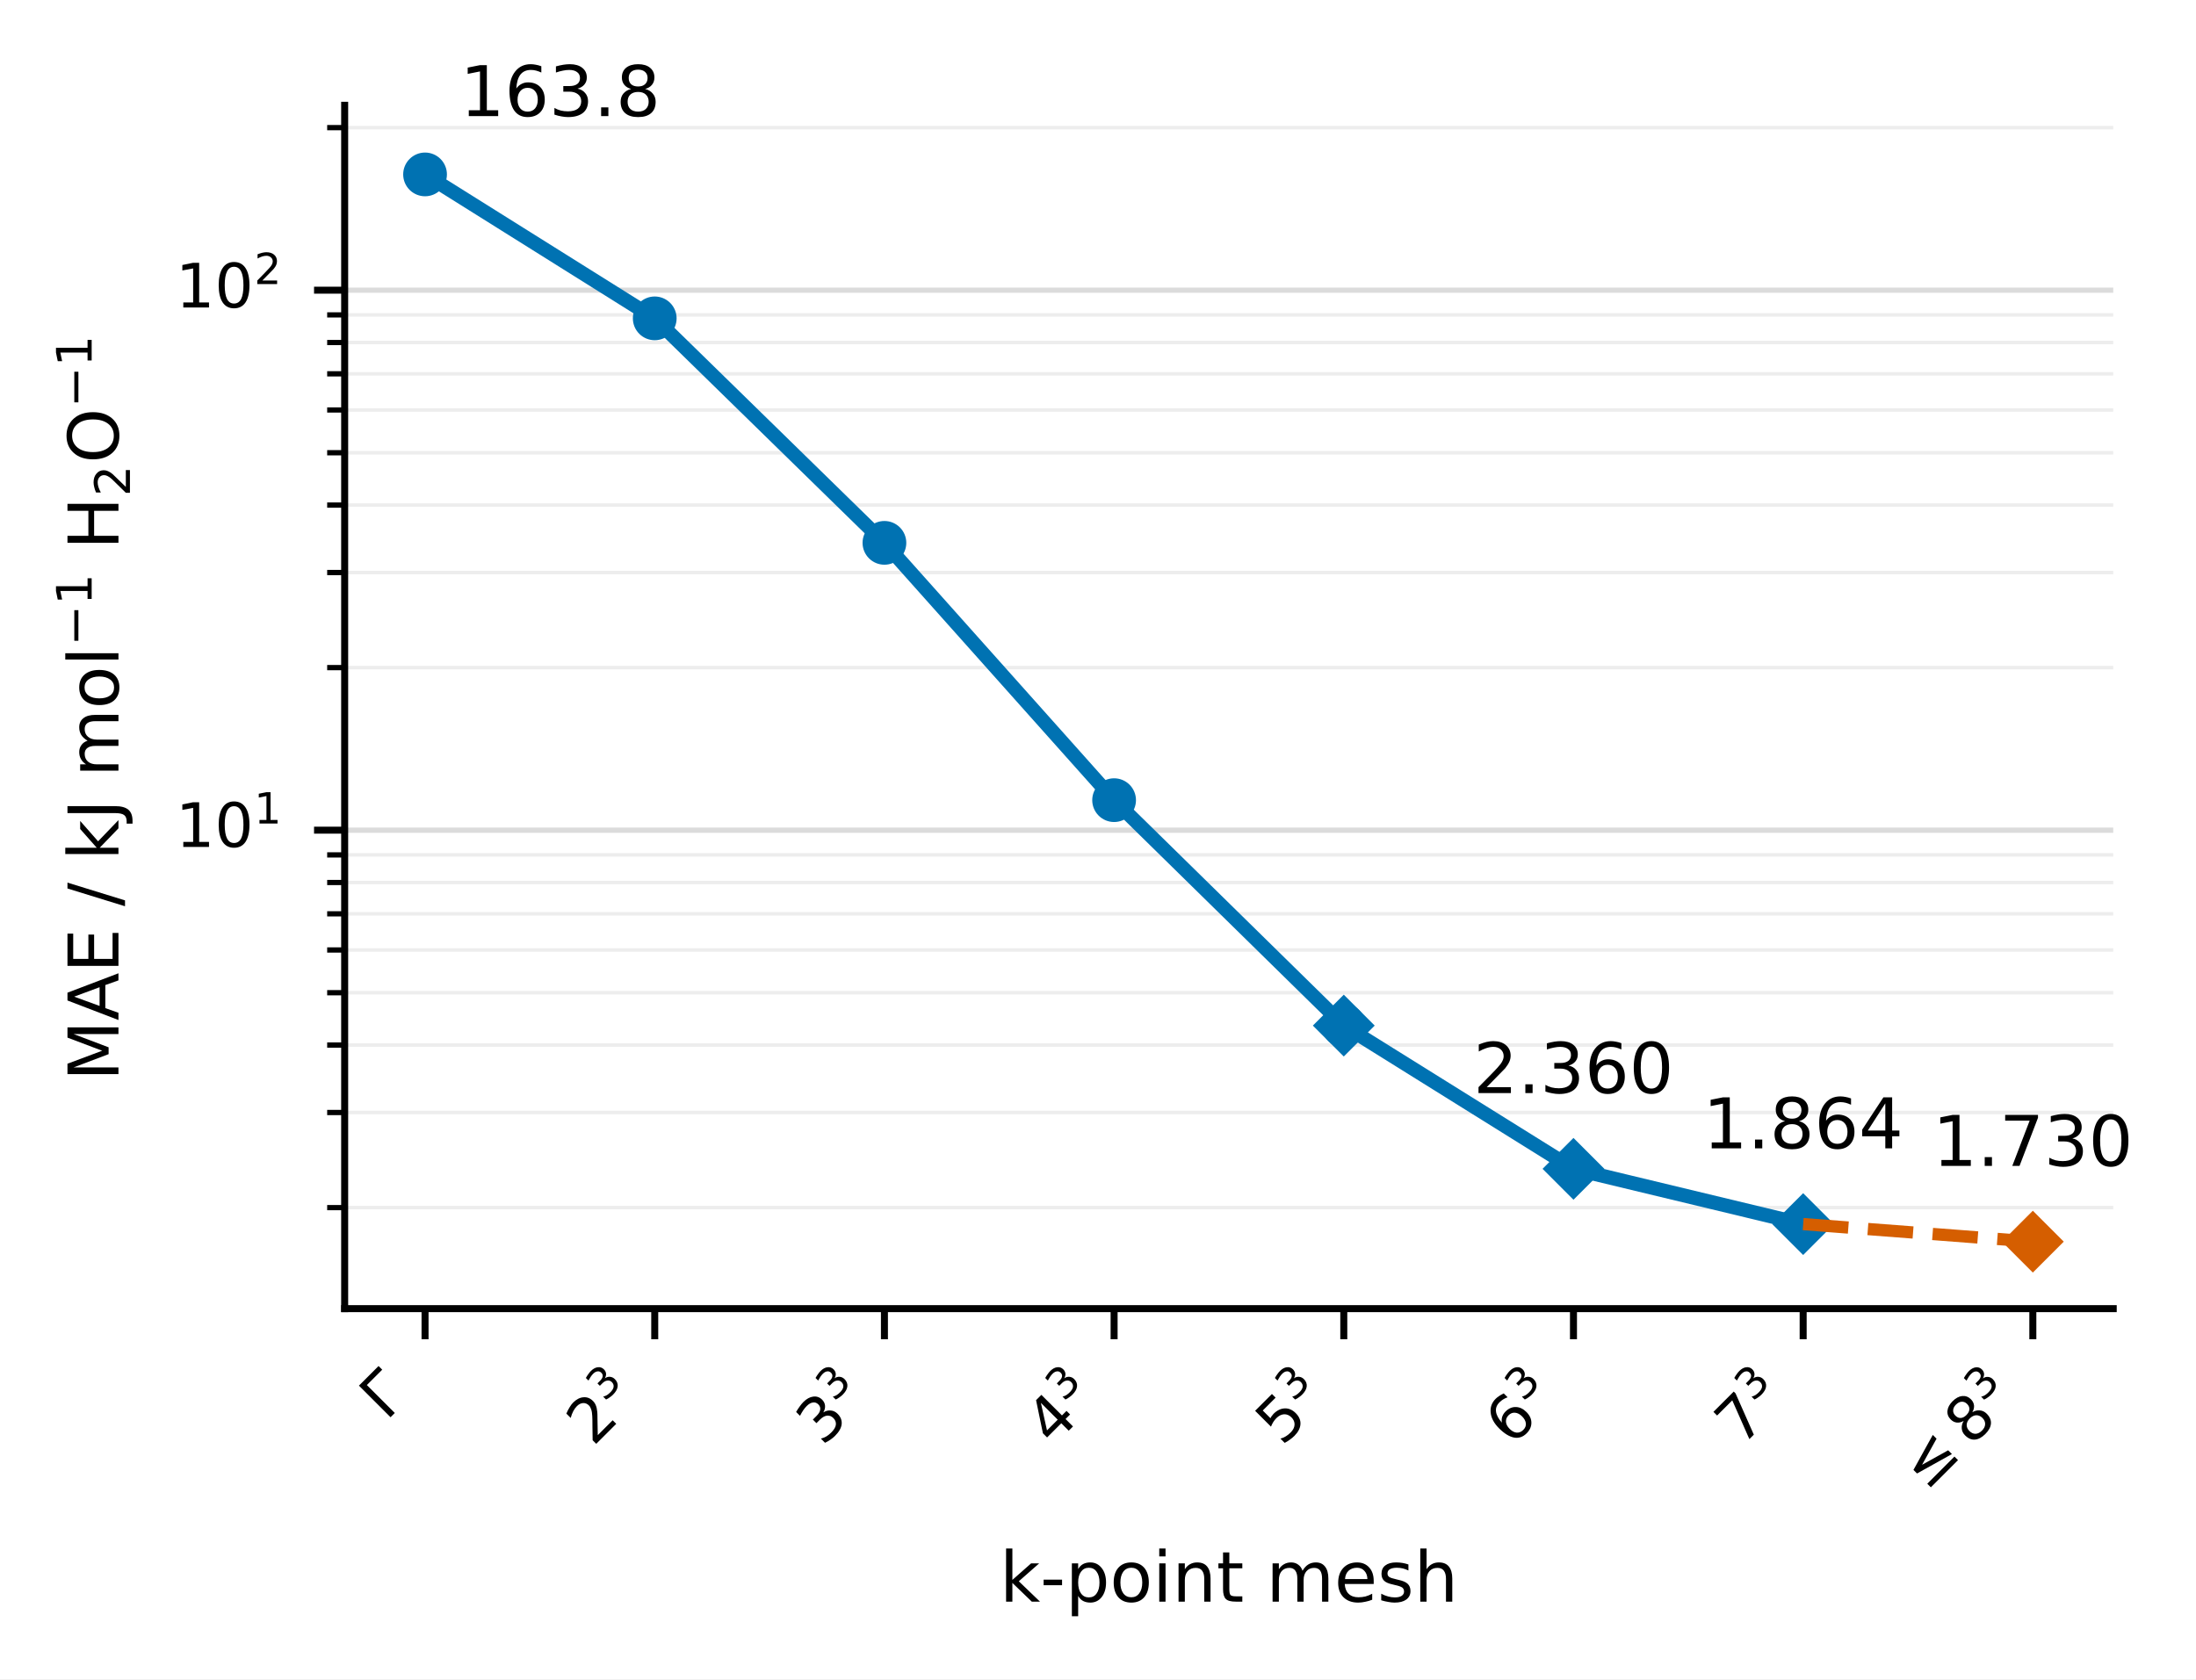
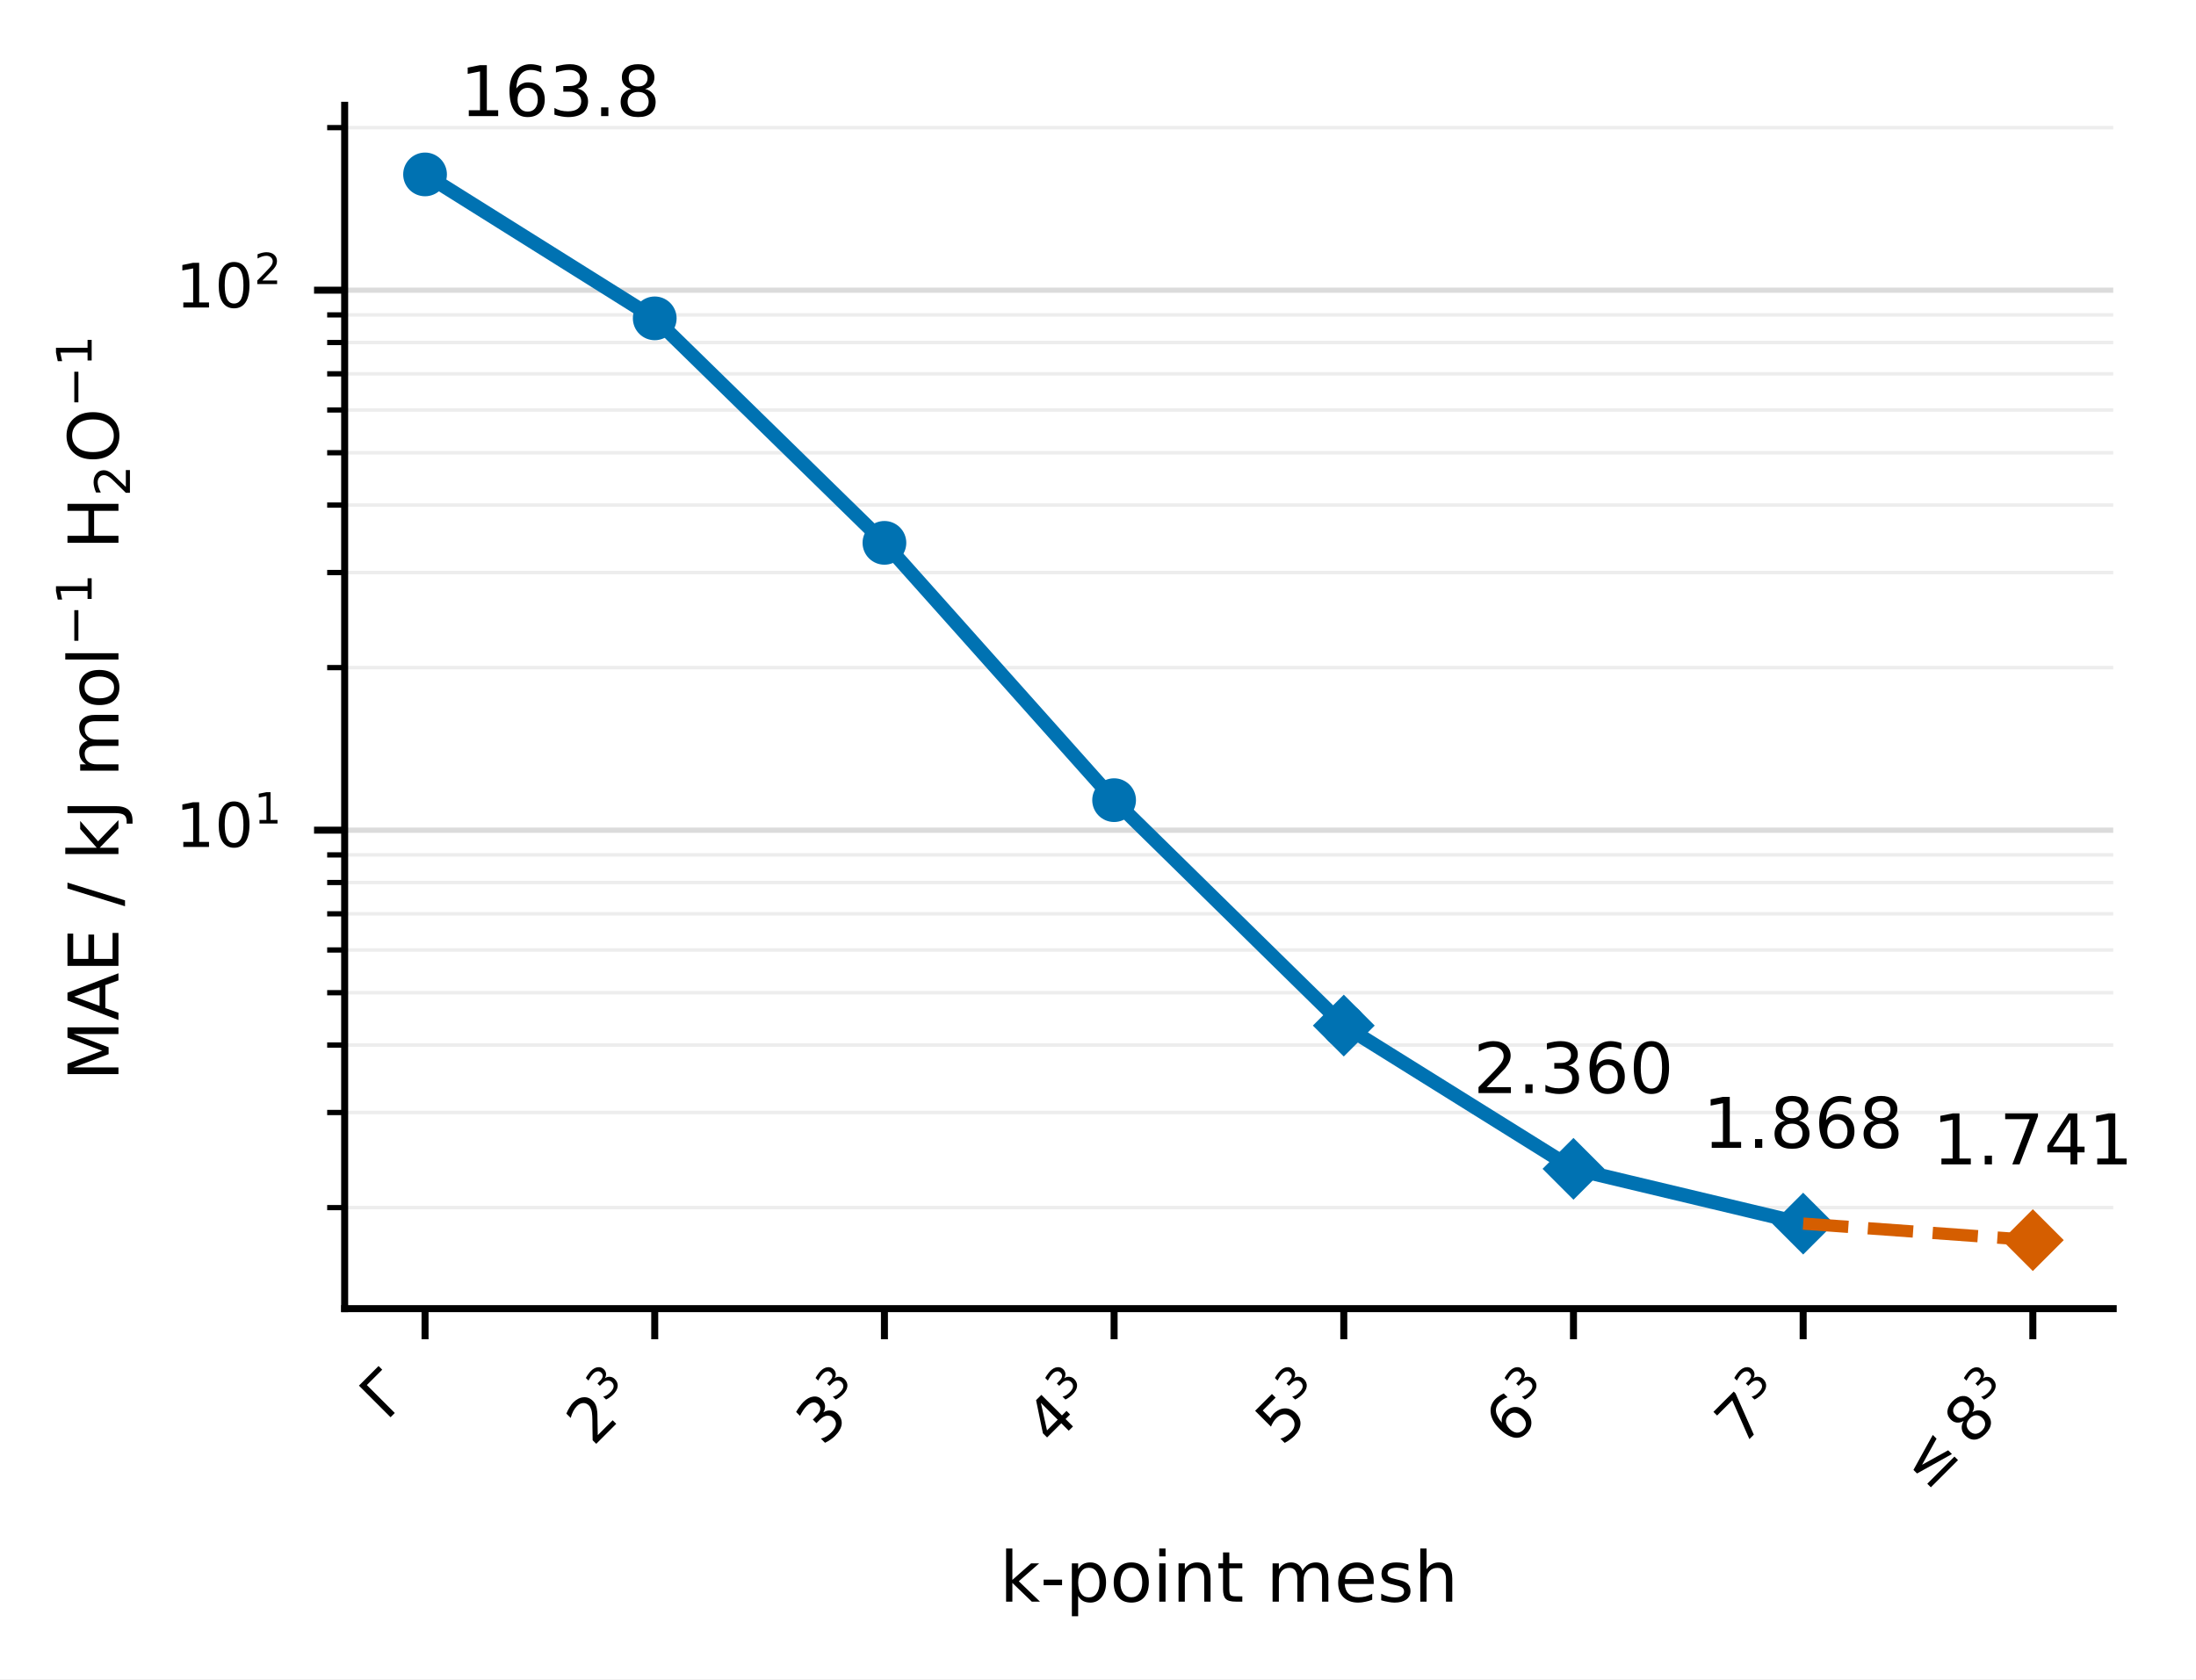
<svg xmlns="http://www.w3.org/2000/svg" xmlns:xlink="http://www.w3.org/1999/xlink" width="251.036pt" height="191.995pt" viewBox="0 0 251.036 191.995" version="1.1">
  <defs>
    <style type="text/css">*{stroke-linejoin: round; stroke-linecap: butt}</style>
  </defs>
  <g id="figure_1">
    <g id="patch_1">
      <path d="M 0 191.995 L 251.036 191.995 L 251.036 0 L 0 0 z " style="fill: #ffffff" />
    </g>
    <g id="axes_1">
      <g id="patch_2">
        <path d="M 39.4 149.631 L 241.574 149.631 L 241.574 12.038 L 39.4 12.038 z " style="fill: #ffffff" />
      </g>
      <g id="matplotlib.axis_1">
        <g id="xtick_1">
          <g id="line2d_1">
            <defs>
              <path id="mceeac6fe75" d="M 0 0 L 0 3.5 " style="stroke: #000000; stroke-width: 0.8" />
            </defs>
            <g>
              <use xlink:href="#mceeac6fe75" x="48.59" y="149.631" style="stroke: #000000; stroke-width: 0.8" />
            </g>
          </g>
          <g id="text_1">
            <g transform="translate(44.78849 163.1634) rotate(-45)">
              <text>
                <tspan x="0" y="-0.891" style="font-size: 7px; font-family: 'DejaVu Sans'">Γ</tspan>
              </text>
            </g>
          </g>
        </g>
        <g id="xtick_2">
          <g id="line2d_2">
            <g>
              <use xlink:href="#mceeac6fe75" x="74.846" y="149.631" style="stroke: #000000; stroke-width: 0.8" />
            </g>
          </g>
          <g id="text_2">
            <g transform="translate(68.27302 165.9353) rotate(-45)">
              <text>
                <tspan x="0" y="-0.678" style="font-size: 7px; font-family: 'DejaVu Sans'">2</tspan>
                <tspan x="4.521" y="-3.358" style="font-size: 4.9px; font-family: 'DejaVu Sans'">3</tspan>
              </text>
            </g>
          </g>
        </g>
        <g id="xtick_3">
          <g id="line2d_3">
            <g>
              <use xlink:href="#mceeac6fe75" x="101.103" y="149.631" style="stroke: #000000; stroke-width: 0.8" />
            </g>
          </g>
          <g id="text_3">
            <g transform="translate(94.52941 165.9353) rotate(-45)">
              <text>
                <tspan x="0" y="-0.678" style="font-size: 7px; font-family: 'DejaVu Sans'">3</tspan>
                <tspan x="4.521" y="-3.358" style="font-size: 4.9px; font-family: 'DejaVu Sans'">3</tspan>
              </text>
            </g>
          </g>
        </g>
        <g id="xtick_4">
          <g id="line2d_4">
            <g>
              <use xlink:href="#mceeac6fe75" x="127.359" y="149.631" style="stroke: #000000; stroke-width: 0.8" />
            </g>
          </g>
          <g id="text_4">
            <g transform="translate(120.7858 165.9353) rotate(-45)">
              <text>
                <tspan x="0" y="-0.678" style="font-size: 7px; font-family: 'DejaVu Sans'">4</tspan>
                <tspan x="4.521" y="-3.358" style="font-size: 4.9px; font-family: 'DejaVu Sans'">3</tspan>
              </text>
            </g>
          </g>
        </g>
        <g id="xtick_5">
          <g id="line2d_5">
            <g>
              <use xlink:href="#mceeac6fe75" x="153.615" y="149.631" style="stroke: #000000; stroke-width: 0.8" />
            </g>
          </g>
          <g id="text_5">
            <g transform="translate(147.0422 165.9353) rotate(-45)">
              <text>
                <tspan x="0" y="-0.678" style="font-size: 7px; font-family: 'DejaVu Sans'">5</tspan>
                <tspan x="4.521" y="-3.358" style="font-size: 4.9px; font-family: 'DejaVu Sans'">3</tspan>
              </text>
            </g>
          </g>
        </g>
        <g id="xtick_6">
          <g id="line2d_6">
            <g>
              <use xlink:href="#mceeac6fe75" x="179.872" y="149.631" style="stroke: #000000; stroke-width: 0.8" />
            </g>
          </g>
          <g id="text_6">
            <g transform="translate(173.2986 165.9353) rotate(-45)">
              <text>
                <tspan x="0" y="-0.678" style="font-size: 7px; font-family: 'DejaVu Sans'">6</tspan>
                <tspan x="4.521" y="-3.358" style="font-size: 4.9px; font-family: 'DejaVu Sans'">3</tspan>
              </text>
            </g>
          </g>
        </g>
        <g id="xtick_7">
          <g id="line2d_7">
            <g>
              <use xlink:href="#mceeac6fe75" x="206.128" y="149.631" style="stroke: #000000; stroke-width: 0.8" />
            </g>
          </g>
          <g id="text_7">
            <g transform="translate(199.555 165.9353) rotate(-45)">
              <text>
                <tspan x="0" y="-0.678" style="font-size: 7px; font-family: 'DejaVu Sans'">7</tspan>
                <tspan x="4.521" y="-3.358" style="font-size: 4.9px; font-family: 'DejaVu Sans'">3</tspan>
              </text>
            </g>
          </g>
        </g>
        <g id="xtick_8">
          <g id="line2d_8">
            <g>
              <use xlink:href="#mceeac6fe75" x="232.384" y="149.631" style="stroke: #000000; stroke-width: 0.8" />
            </g>
          </g>
          <g id="text_8">
            <g transform="translate(219.7232 172.0235) rotate(-45)">
              <text>
                <tspan x="1.364" y="-0.678" style="font-size: 7px; font-family: 'DejaVu Sans'">≤</tspan>
                <tspan x="8.593" y="-0.678" style="font-size: 7px; font-family: 'DejaVu Sans'">8</tspan>
                <tspan x="13.113" y="-3.358" style="font-size: 4.9px; font-family: 'DejaVu Sans'">3</tspan>
              </text>
            </g>
          </g>
        </g>
        <g id="text_9">
          <text style="font-size: 8px; font-family: 'DejaVu Sans', 'Bitstream Vera Sans', 'Computer Modern Sans Serif', 'Lucida Grande', 'Verdana', 'Geneva', 'Lucid', 'Arial', 'Helvetica', 'Avant Garde', sans-serif; text-anchor: middle" x="140.487" y="183.132" transform="rotate(-0 140.4871 183.1316)">k-point mesh</text>
        </g>
      </g>
      <g id="matplotlib.axis_2">
        <g id="ytick_1">
          <g id="line2d_9">
            <path d="M 39.4 94.923 L 241.574 94.923 " clip-path="url(#pbcd4532061)" style="fill: none; stroke: #dbdbdb; stroke-width: 0.6; stroke-linecap: round" />
          </g>
          <g id="line2d_10">
            <defs>
              <path id="m88b28bdc24" d="M 0 0 L -3.5 0 " style="stroke: #000000; stroke-width: 0.8" />
            </defs>
            <g>
              <use xlink:href="#m88b28bdc24" x="39.4" y="94.923" style="stroke: #000000; stroke-width: 0.8" />
            </g>
          </g>
          <g id="text_10">
            <g transform="translate(20.08 97.58253)">
              <text>
                <tspan x="0" y="-0.744" style="font-size: 7px; font-family: 'DejaVu Sans'">1</tspan>
                <tspan x="4.454" y="-0.744" style="font-size: 7px; font-family: 'DejaVu Sans'">0</tspan>
                <tspan x="8.974" y="-3.423" style="font-size: 4.9px; font-family: 'DejaVu Sans'">1</tspan>
              </text>
            </g>
          </g>
        </g>
        <g id="ytick_2">
          <g id="line2d_11">
            <path d="M 39.4 33.18 L 241.574 33.18 " clip-path="url(#pbcd4532061)" style="fill: none; stroke: #dbdbdb; stroke-width: 0.6; stroke-linecap: round" />
          </g>
          <g id="line2d_12">
            <g>
              <use xlink:href="#m88b28bdc24" x="39.4" y="33.18" style="stroke: #000000; stroke-width: 0.8" />
            </g>
          </g>
          <g id="text_11">
            <g transform="translate(20.08 35.8399)">
              <text>
                <tspan x="0" y="-0.678" style="font-size: 7px; font-family: 'DejaVu Sans'">1</tspan>
                <tspan x="4.454" y="-0.678" style="font-size: 7px; font-family: 'DejaVu Sans'">0</tspan>
                <tspan x="8.974" y="-3.358" style="font-size: 4.9px; font-family: 'DejaVu Sans'">2</tspan>
              </text>
            </g>
          </g>
        </g>
        <g id="ytick_3">
          <g id="line2d_13">
            <path d="M 39.4 138.079 L 241.574 138.079 " clip-path="url(#pbcd4532061)" style="fill: none; stroke: #ededed; stroke-width: 0.4; stroke-linecap: round" />
          </g>
          <g id="line2d_14">
            <defs>
              <path id="m77d48a784e" d="M 0 0 L -2 0 " style="stroke: #000000; stroke-width: 0.6" />
            </defs>
            <g>
              <use xlink:href="#m77d48a784e" x="39.4" y="138.079" style="stroke: #000000; stroke-width: 0.6" />
            </g>
          </g>
        </g>
        <g id="ytick_4">
          <g id="line2d_15">
            <path d="M 39.4 127.207 L 241.574 127.207 " clip-path="url(#pbcd4532061)" style="fill: none; stroke: #ededed; stroke-width: 0.4; stroke-linecap: round" />
          </g>
          <g id="line2d_16">
            <g>
              <use xlink:href="#m77d48a784e" x="39.4" y="127.207" style="stroke: #000000; stroke-width: 0.6" />
            </g>
          </g>
        </g>
        <g id="ytick_5">
          <g id="line2d_17">
            <path d="M 39.4 119.493 L 241.574 119.493 " clip-path="url(#pbcd4532061)" style="fill: none; stroke: #ededed; stroke-width: 0.4; stroke-linecap: round" />
          </g>
          <g id="line2d_18">
            <g>
              <use xlink:href="#m77d48a784e" x="39.4" y="119.493" style="stroke: #000000; stroke-width: 0.6" />
            </g>
          </g>
        </g>
        <g id="ytick_6">
          <g id="line2d_19">
            <path d="M 39.4 113.509 L 241.574 113.509 " clip-path="url(#pbcd4532061)" style="fill: none; stroke: #ededed; stroke-width: 0.4; stroke-linecap: round" />
          </g>
          <g id="line2d_20">
            <g>
              <use xlink:href="#m77d48a784e" x="39.4" y="113.509" style="stroke: #000000; stroke-width: 0.6" />
            </g>
          </g>
        </g>
        <g id="ytick_7">
          <g id="line2d_21">
            <path d="M 39.4 108.621 L 241.574 108.621 " clip-path="url(#pbcd4532061)" style="fill: none; stroke: #ededed; stroke-width: 0.4; stroke-linecap: round" />
          </g>
          <g id="line2d_22">
            <g>
              <use xlink:href="#m77d48a784e" x="39.4" y="108.621" style="stroke: #000000; stroke-width: 0.6" />
            </g>
          </g>
        </g>
        <g id="ytick_8">
          <g id="line2d_23">
            <path d="M 39.4 104.487 L 241.574 104.487 " clip-path="url(#pbcd4532061)" style="fill: none; stroke: #ededed; stroke-width: 0.4; stroke-linecap: round" />
          </g>
          <g id="line2d_24">
            <g>
              <use xlink:href="#m77d48a784e" x="39.4" y="104.487" style="stroke: #000000; stroke-width: 0.6" />
            </g>
          </g>
        </g>
        <g id="ytick_9">
          <g id="line2d_25">
            <path d="M 39.4 100.907 L 241.574 100.907 " clip-path="url(#pbcd4532061)" style="fill: none; stroke: #ededed; stroke-width: 0.4; stroke-linecap: round" />
          </g>
          <g id="line2d_26">
            <g>
              <use xlink:href="#m77d48a784e" x="39.4" y="100.907" style="stroke: #000000; stroke-width: 0.6" />
            </g>
          </g>
        </g>
        <g id="ytick_10">
          <g id="line2d_27">
            <path d="M 39.4 97.748 L 241.574 97.748 " clip-path="url(#pbcd4532061)" style="fill: none; stroke: #ededed; stroke-width: 0.4; stroke-linecap: round" />
          </g>
          <g id="line2d_28">
            <g>
              <use xlink:href="#m77d48a784e" x="39.4" y="97.748" style="stroke: #000000; stroke-width: 0.6" />
            </g>
          </g>
        </g>
        <g id="ytick_11">
          <g id="line2d_29">
            <path d="M 39.4 76.337 L 241.574 76.337 " clip-path="url(#pbcd4532061)" style="fill: none; stroke: #ededed; stroke-width: 0.4; stroke-linecap: round" />
          </g>
          <g id="line2d_30">
            <g>
              <use xlink:href="#m77d48a784e" x="39.4" y="76.337" style="stroke: #000000; stroke-width: 0.6" />
            </g>
          </g>
        </g>
        <g id="ytick_12">
          <g id="line2d_31">
            <path d="M 39.4 65.464 L 241.574 65.464 " clip-path="url(#pbcd4532061)" style="fill: none; stroke: #ededed; stroke-width: 0.4; stroke-linecap: round" />
          </g>
          <g id="line2d_32">
            <g>
              <use xlink:href="#m77d48a784e" x="39.4" y="65.464" style="stroke: #000000; stroke-width: 0.6" />
            </g>
          </g>
        </g>
        <g id="ytick_13">
          <g id="line2d_33">
            <path d="M 39.4 57.75 L 241.574 57.75 " clip-path="url(#pbcd4532061)" style="fill: none; stroke: #ededed; stroke-width: 0.4; stroke-linecap: round" />
          </g>
          <g id="line2d_34">
            <g>
              <use xlink:href="#m77d48a784e" x="39.4" y="57.75" style="stroke: #000000; stroke-width: 0.6" />
            </g>
          </g>
        </g>
        <g id="ytick_14">
          <g id="line2d_35">
            <path d="M 39.4 51.767 L 241.574 51.767 " clip-path="url(#pbcd4532061)" style="fill: none; stroke: #ededed; stroke-width: 0.4; stroke-linecap: round" />
          </g>
          <g id="line2d_36">
            <g>
              <use xlink:href="#m77d48a784e" x="39.4" y="51.767" style="stroke: #000000; stroke-width: 0.6" />
            </g>
          </g>
        </g>
        <g id="ytick_15">
          <g id="line2d_37">
            <path d="M 39.4 46.878 L 241.574 46.878 " clip-path="url(#pbcd4532061)" style="fill: none; stroke: #ededed; stroke-width: 0.4; stroke-linecap: round" />
          </g>
          <g id="line2d_38">
            <g>
              <use xlink:href="#m77d48a784e" x="39.4" y="46.878" style="stroke: #000000; stroke-width: 0.6" />
            </g>
          </g>
        </g>
        <g id="ytick_16">
          <g id="line2d_39">
            <path d="M 39.4 42.745 L 241.574 42.745 " clip-path="url(#pbcd4532061)" style="fill: none; stroke: #ededed; stroke-width: 0.4; stroke-linecap: round" />
          </g>
          <g id="line2d_40">
            <g>
              <use xlink:href="#m77d48a784e" x="39.4" y="42.745" style="stroke: #000000; stroke-width: 0.6" />
            </g>
          </g>
        </g>
        <g id="ytick_17">
          <g id="line2d_41">
            <path d="M 39.4 39.164 L 241.574 39.164 " clip-path="url(#pbcd4532061)" style="fill: none; stroke: #ededed; stroke-width: 0.4; stroke-linecap: round" />
          </g>
          <g id="line2d_42">
            <g>
              <use xlink:href="#m77d48a784e" x="39.4" y="39.164" style="stroke: #000000; stroke-width: 0.6" />
            </g>
          </g>
        </g>
        <g id="ytick_18">
          <g id="line2d_43">
            <path d="M 39.4 36.006 L 241.574 36.006 " clip-path="url(#pbcd4532061)" style="fill: none; stroke: #ededed; stroke-width: 0.4; stroke-linecap: round" />
          </g>
          <g id="line2d_44">
            <g>
              <use xlink:href="#m77d48a784e" x="39.4" y="36.006" style="stroke: #000000; stroke-width: 0.6" />
            </g>
          </g>
        </g>
        <g id="ytick_19">
          <g id="line2d_45">
            <path d="M 39.4 14.594 L 241.574 14.594 " clip-path="url(#pbcd4532061)" style="fill: none; stroke: #ededed; stroke-width: 0.4; stroke-linecap: round" />
          </g>
          <g id="line2d_46">
            <g>
              <use xlink:href="#m77d48a784e" x="39.4" y="14.594" style="stroke: #000000; stroke-width: 0.6" />
            </g>
          </g>
        </g>
        <g id="text_12">
          <g transform="translate(14.4 123.5945) rotate(-90)">
            <text>
              <tspan x="0" y="-0.858" style="font-size: 8px; font-family: 'DejaVu Sans'">M</tspan>
              <tspan x="6.902" y="-0.858" style="font-size: 8px; font-family: 'DejaVu Sans'">A</tspan>
              <tspan x="12.375" y="-0.858" style="font-size: 8px; font-family: 'DejaVu Sans'">E</tspan>
              <tspan x="17.43" y="-0.858" style="font-size: 8px; font-family: 'DejaVu Sans'"> </tspan>
              <tspan x="19.973" y="-0.858" style="font-size: 8px; font-family: 'DejaVu Sans'">/</tspan>
              <tspan x="22.668" y="-0.858" style="font-size: 8px; font-family: 'DejaVu Sans'"> </tspan>
              <tspan x="25.211" y="-0.858" style="font-size: 8px; font-family: 'DejaVu Sans'">k</tspan>
              <tspan x="29.844" y="-0.858" style="font-size: 8px; font-family: 'DejaVu Sans'">J</tspan>
              <tspan x="32.203" y="-0.858" style="font-size: 8px; font-family: 'DejaVu Sans'"> </tspan>
              <tspan x="34.746" y="-0.858" style="font-size: 8px; font-family: 'DejaVu Sans'">m</tspan>
              <tspan x="42.539" y="-0.858" style="font-size: 8px; font-family: 'DejaVu Sans'">o</tspan>
              <tspan x="47.434" y="-0.858" style="font-size: 8px; font-family: 'DejaVu Sans'">l</tspan>
              <tspan x="58.207" y="-0.858" style="font-size: 8px; font-family: 'DejaVu Sans'"> </tspan>
              <tspan x="60.75" y="-0.858" style="font-size: 8px; font-family: 'DejaVu Sans'">H</tspan>
              <tspan x="70.623" y="-0.858" style="font-size: 8px; font-family: 'DejaVu Sans'">O</tspan>
              <tspan x="49.733" y="-3.92" style="font-size: 5.6px; font-family: 'DejaVu Sans'">−</tspan>
              <tspan x="54.425" y="-3.92" style="font-size: 5.6px; font-family: 'DejaVu Sans'">1</tspan>
              <tspan x="66.842" y="0.455" style="font-size: 5.6px; font-family: 'DejaVu Sans'">2</tspan>
              <tspan x="76.997" y="-3.92" style="font-size: 5.6px; font-family: 'DejaVu Sans'">−</tspan>
              <tspan x="81.689" y="-3.92" style="font-size: 5.6px; font-family: 'DejaVu Sans'">1</tspan>
            </text>
          </g>
        </g>
      </g>
      <g id="line2d_47">
        <path d="M 48.59 19.942 L 74.846 36.401 L 101.103 62.07 L 127.359 91.491 L 153.615 117.266 " clip-path="url(#pbcd4532061)" style="fill: none; stroke: #0072b2; stroke-width: 1.6; stroke-linecap: round" />
        <defs>
          <path id="m1cb18a096b" d="M 0 2 C 0.53 2 1.039 1.789 1.414 1.414 C 1.789 1.039 2 0.53 2 0 C 2 -0.53 1.789 -1.039 1.414 -1.414 C 1.039 -1.789 0.53 -2 0 -2 C -0.53 -2 -1.039 -1.789 -1.414 -1.414 C -1.789 -1.039 -2 -0.53 -2 0 C -2 0.53 -1.789 1.039 -1.414 1.414 C -1.039 1.789 -0.53 2 0 2 z " style="stroke: #0072b2" />
        </defs>
        <g clip-path="url(#pbcd4532061)">
          <use xlink:href="#m1cb18a096b" x="48.59" y="19.942" style="fill: #0072b2; stroke: #0072b2" />
          <use xlink:href="#m1cb18a096b" x="74.846" y="36.401" style="fill: #0072b2; stroke: #0072b2" />
          <use xlink:href="#m1cb18a096b" x="101.103" y="62.07" style="fill: #0072b2; stroke: #0072b2" />
          <use xlink:href="#m1cb18a096b" x="127.359" y="91.491" style="fill: #0072b2; stroke: #0072b2" />
          <use xlink:href="#m1cb18a096b" x="153.615" y="117.266" style="fill: #0072b2; stroke: #0072b2" />
        </g>
      </g>
      <g id="line2d_48">
-         <path d="M 153.615 117.266 L 179.872 133.646 L 206.128 139.963 " clip-path="url(#pbcd4532061)" style="fill: none; stroke: #0072b2; stroke-width: 1.6; stroke-linecap: round" />
+         <path d="M 153.615 117.266 L 179.872 133.646 L 206.128 139.908 " clip-path="url(#pbcd4532061)" style="fill: none; stroke: #0072b2; stroke-width: 1.6; stroke-linecap: round" />
        <defs>
          <path id="m70b31be855" d="M -0 2.828 L 2.828 0 L 0 -2.828 L -2.828 -0 z " style="stroke: #0072b2; stroke-linejoin: miter" />
        </defs>
        <g clip-path="url(#pbcd4532061)">
          <use xlink:href="#m70b31be855" x="153.615" y="117.266" style="fill: #0072b2; stroke: #0072b2; stroke-linejoin: miter" />
          <use xlink:href="#m70b31be855" x="179.872" y="133.646" style="fill: #0072b2; stroke: #0072b2; stroke-linejoin: miter" />
-           <use xlink:href="#m70b31be855" x="206.128" y="139.963" style="fill: #0072b2; stroke: #0072b2; stroke-linejoin: miter" />
+           <use xlink:href="#m70b31be855" x="206.128" y="139.908" style="fill: #0072b2; stroke: #0072b2; stroke-linejoin: miter" />
        </g>
      </g>
      <g id="line2d_49">
-         <path d="M 206.128 139.963 L 232.384 141.971 " clip-path="url(#pbcd4532061)" style="fill: none; stroke-dasharray: 5.18,2.24; stroke-dashoffset: 0; stroke: #d55e00; stroke-width: 1.4" />
+         <path d="M 206.128 139.908 L 232.384 141.798 " clip-path="url(#pbcd4532061)" style="fill: none; stroke-dasharray: 5.18,2.24; stroke-dashoffset: 0; stroke: #d55e00; stroke-width: 1.4" />
        <defs>
          <path id="m61b334f7fd" d="M -0 2.828 L 2.828 0 L 0 -2.828 L -2.828 -0 z " style="stroke: #d55e00; stroke-linejoin: miter" />
        </defs>
        <g clip-path="url(#pbcd4532061)">
-           <use xlink:href="#m61b334f7fd" x="232.384" y="141.971" style="fill: #d55e00; stroke: #d55e00; stroke-linejoin: miter" />
+           <use xlink:href="#m61b334f7fd" x="232.384" y="141.798" style="fill: #d55e00; stroke: #d55e00; stroke-linejoin: miter" />
        </g>
      </g>
      <g id="patch_3">
        <path d="M 39.4 149.631 L 39.4 12.038 " style="fill: none; stroke: #000000; stroke-width: 0.8; stroke-linejoin: miter; stroke-linecap: square" />
      </g>
      <g id="patch_4">
        <path d="M 39.4 149.631 L 241.574 149.631 " style="fill: none; stroke: #000000; stroke-width: 0.8; stroke-linejoin: miter; stroke-linecap: square" />
      </g>
      <g id="text_13">
        <text style="font-size: 8px; font-family: 'DejaVu Sans', 'Bitstream Vera Sans', 'Computer Modern Sans Serif', 'Lucida Grande', 'Verdana', 'Geneva', 'Lucid', 'Arial', 'Helvetica', 'Avant Garde', sans-serif; text-anchor: start" x="52.59" y="13.279" transform="rotate(-0 52.58974 13.27875)">163.8</text>
      </g>
      <g id="text_14">
        <text style="font-size: 8px; font-family: 'DejaVu Sans', 'Bitstream Vera Sans', 'Computer Modern Sans Serif', 'Lucida Grande', 'Verdana', 'Geneva', 'Lucid', 'Arial', 'Helvetica', 'Avant Garde', sans-serif; text-anchor: middle" x="179.872" y="124.982" transform="rotate(-0 179.8717 124.9819)">2.360</text>
      </g>
      <g id="text_15">
-         <text style="font-size: 8px; font-family: 'DejaVu Sans', 'Bitstream Vera Sans', 'Computer Modern Sans Serif', 'Lucida Grande', 'Verdana', 'Geneva', 'Lucid', 'Arial', 'Helvetica', 'Avant Garde', sans-serif; text-anchor: middle" x="206.128" y="131.3" transform="rotate(-0 206.1281 131.2995)">1.864</text>
+         <text style="font-size: 8px; font-family: 'DejaVu Sans', 'Bitstream Vera Sans', 'Computer Modern Sans Serif', 'Lucida Grande', 'Verdana', 'Geneva', 'Lucid', 'Arial', 'Helvetica', 'Avant Garde', sans-serif; text-anchor: middle" x="206.128" y="131.245" transform="rotate(-0 206.1281 131.2447)">1.868</text>
      </g>
      <g id="text_16">
-         <text style="font-size: 8px; font-family: 'DejaVu Sans', 'Bitstream Vera Sans', 'Computer Modern Sans Serif', 'Lucida Grande', 'Verdana', 'Geneva', 'Lucid', 'Arial', 'Helvetica', 'Avant Garde', sans-serif; text-anchor: middle" x="232.384" y="133.307" transform="rotate(-0 232.3845 133.3074)">1.730</text>
+         <text style="font-size: 8px; font-family: 'DejaVu Sans', 'Bitstream Vera Sans', 'Computer Modern Sans Serif', 'Lucida Grande', 'Verdana', 'Geneva', 'Lucid', 'Arial', 'Helvetica', 'Avant Garde', sans-serif; text-anchor: middle" x="232.384" y="133.135" transform="rotate(-0 232.3845 133.1347)">1.741</text>
      </g>
    </g>
  </g>
  <defs>
    <clipPath id="pbcd4532061">
      <rect x="39.4" y="12.038" width="202.174" height="137.592" />
    </clipPath>
  </defs>
</svg>
